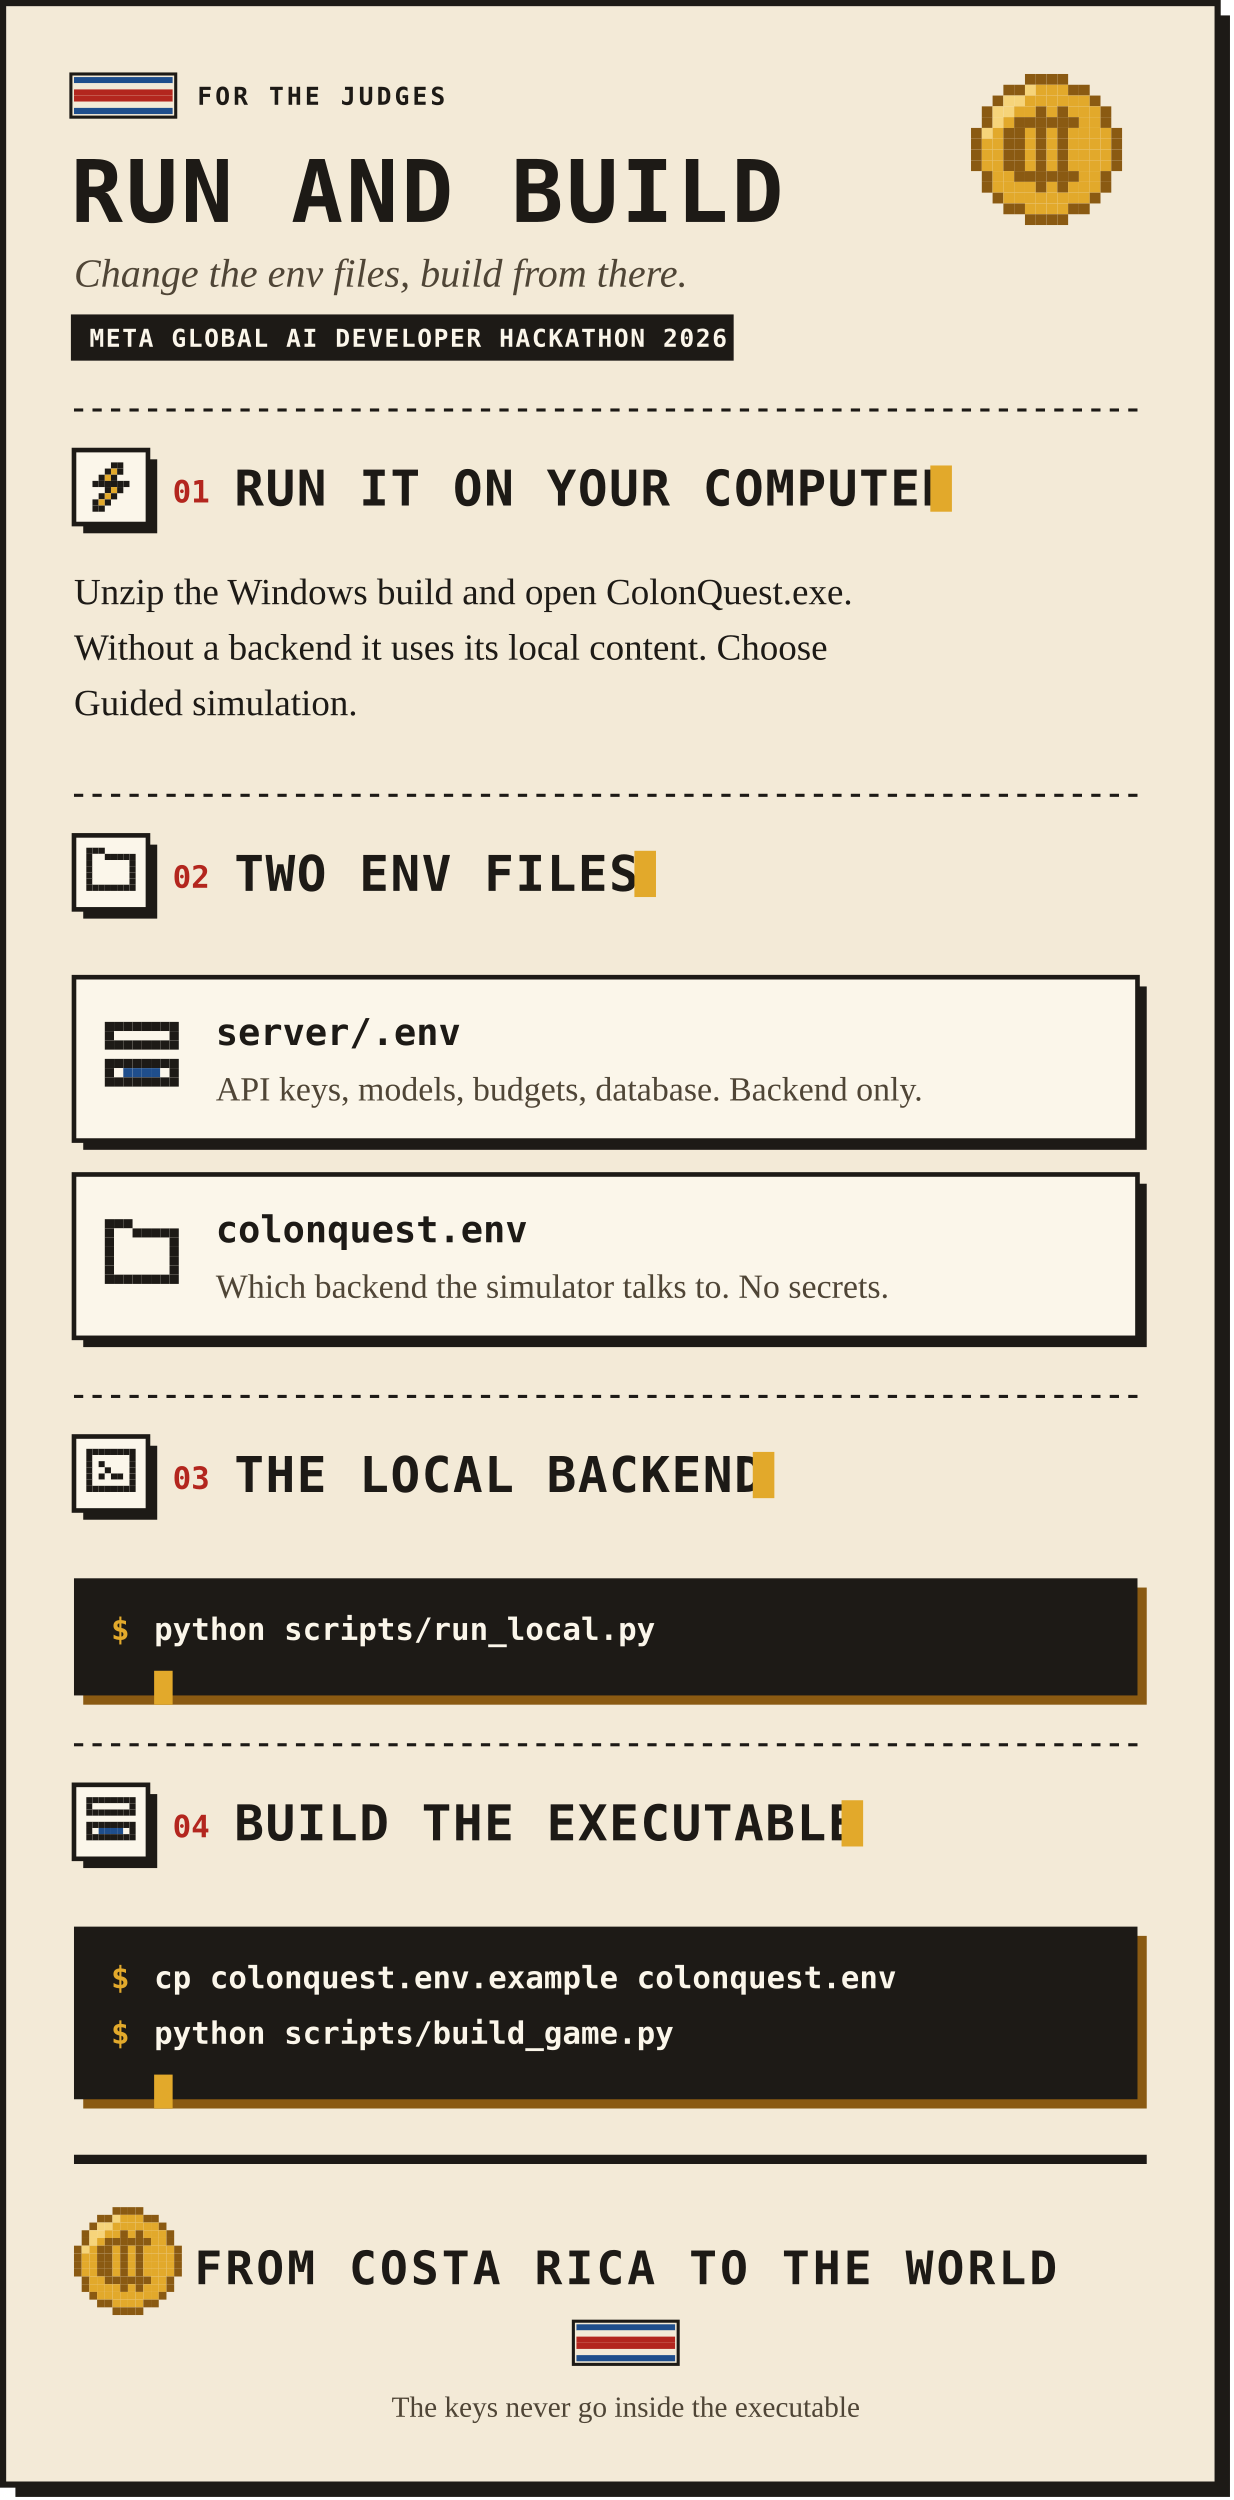
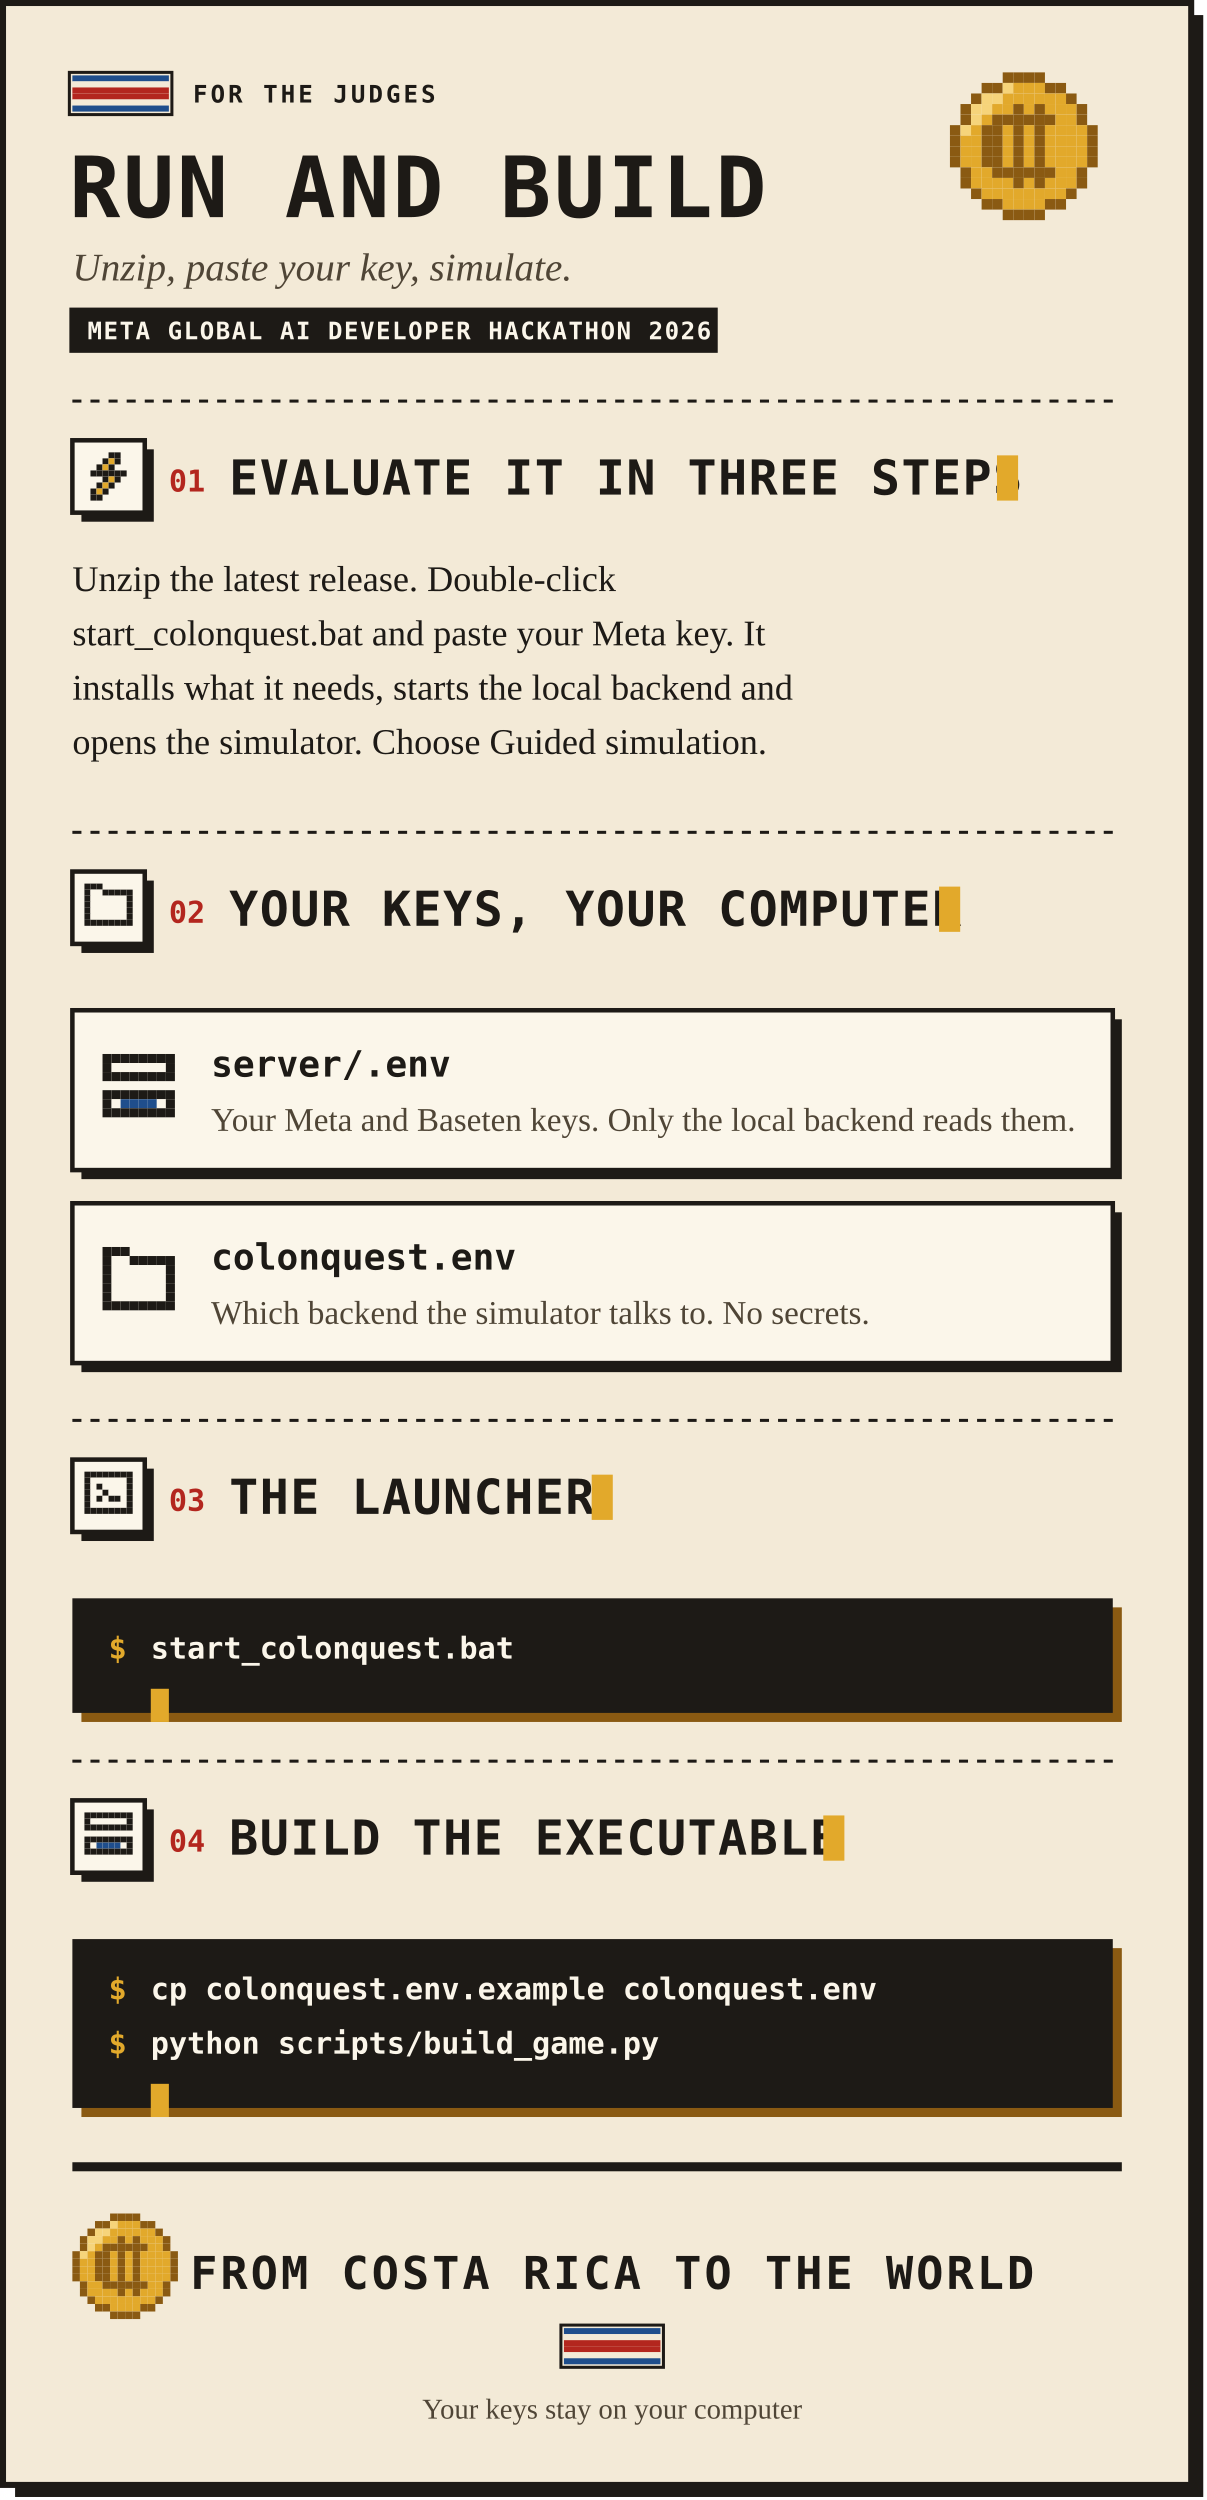
- <svg xmlns="http://www.w3.org/2000/svg" viewBox="0 0 800 1622" width="800" height="1622" role="img" aria-labelledby="t d">
+ <svg xmlns="http://www.w3.org/2000/svg" viewBox="0 0 800 1658" width="800" height="1658" role="img" aria-labelledby="t d">
  <style>
    .title { font: 800 56px ui-monospace, "Cascadia Mono", Consolas, Menlo, "DejaVu Sans Mono", monospace; fill: #1d1a16; letter-spacing: 2px; }
    .tagline { font: italic 500 26px Georgia, "Iowan Old Style", "Times New Roman", serif; fill: #4f4536; }
    .kicker { font: 700 16px ui-monospace, "Cascadia Mono", Consolas, Menlo, "DejaVu Sans Mono", monospace; fill: #1d1a16; letter-spacing: 2px; }
    .event { font: 700 16px ui-monospace, "Cascadia Mono", Consolas, Menlo, "DejaVu Sans Mono", monospace; fill: #fbf6ea; letter-spacing: 1px; }
    .h { font: 800 32px ui-monospace, "Cascadia Mono", Consolas, Menlo, "DejaVu Sans Mono", monospace; fill: #1d1a16; letter-spacing: 1px; }
    .num { font: 700 20px ui-monospace, "Cascadia Mono", Consolas, Menlo, "DejaVu Sans Mono", monospace; fill: #b3261e; }
    .label { font: 800 24px ui-monospace, "Cascadia Mono", Consolas, Menlo, "DejaVu Sans Mono", monospace; fill: #1d1a16; }
    .label-sm { font: 800 22px ui-monospace, "Cascadia Mono", Consolas, Menlo, "DejaVu Sans Mono", monospace; fill: #1d1a16; }
    .body { font: 500 24px Georgia, "Iowan Old Style", "Times New Roman", serif; fill: #1d1a16; }
    .detail { font: 500 22px Georgia, "Iowan Old Style", "Times New Roman", serif; fill: #4f4536; }
    .detail-sm { font: 500 19px Georgia, "Iowan Old Style", "Times New Roman", serif; fill: #4f4536; }
    .step { font: 700 15px ui-monospace, "Cascadia Mono", Consolas, Menlo, "DejaVu Sans Mono", monospace; fill: #b3261e; }
    .pct { font: 800 26px ui-monospace, "Cascadia Mono", Consolas, Menlo, "DejaVu Sans Mono", monospace; fill: #b3261e; }
    .stat { font: 800 38px ui-monospace, "Cascadia Mono", Consolas, Menlo, "DejaVu Sans Mono", monospace; fill: #b3261e; }
    .stamp { font: 800 18px ui-monospace, "Cascadia Mono", Consolas, Menlo, "DejaVu Sans Mono", monospace; fill: #b3261e; letter-spacing: 2px; }
    .chip { font: 800 15px ui-monospace, "Cascadia Mono", Consolas, Menlo, "DejaVu Sans Mono", monospace; letter-spacing: 1px; }
    .code { font: 600 20px ui-monospace, "Cascadia Mono", Consolas, Menlo, "DejaVu Sans Mono", monospace; fill: #fbf6ea; }
    .prompt { font: 800 20px ui-monospace, "Cascadia Mono", Consolas, Menlo, "DejaVu Sans Mono", monospace; fill: #e2a92b; }
    .rule { font: 500 21px Georgia, "Iowan Old Style", "Times New Roman", serif; fill: #1d1a16; }
    .big { font: 800 30px ui-monospace, "Cascadia Mono", Consolas, Menlo, "DejaVu Sans Mono", monospace; fill: #1d1a16; letter-spacing: 2px; }
    .strong { font-weight: 700; }
    .blink { animation: blink 1s steps(1) infinite; }
    .bob { animation: bob 1.2s steps(1) infinite; }
    .node { animation: active 8s steps(1) infinite; }
    .n2 { animation-delay: 2s; }
    .n3 { animation-delay: 4s; }
    .n4 { animation-delay: 6s; }
    .runner { animation: run 8s steps(48) -1s infinite; }
    .seg { animation: flash 0.25s steps(1) 1; }
    .p1 { animation: p1 3s steps(30) infinite; }
    .p2 { animation: p2 4s steps(40) infinite; }
    .p3 { animation: p3 4s steps(40) 1.3s infinite; }
    .p4 { animation: p4 4s steps(40) 2.6s infinite; }
    @keyframes blink { 50% { opacity: 0; } }
    @keyframes bob { 50% { transform: translateY(-6px); } }
    @keyframes active { 0% { fill: #e2a92b; } 25% { fill: #fbf6ea; } }
    @keyframes run { 0% { transform: translateX(0); } 100% { transform: translateX(720px); } }
    @keyframes flash { 0% { fill: #f6d47a; } 100% { fill: #e2a92b; } }
    @keyframes p1 { 0% { transform: translate(0, 0); } 50% { transform: translate(56px, 0); } 100% { transform: translate(0, 0); } }
    @keyframes p2 { 0% { transform: translate(0, 0); } 30% { transform: translate(0, 52px); } 100% { transform: translate(-456px, 52px); } }
    @keyframes p3 { 0% { transform: translate(0, 0); } 60% { transform: translate(0, 52px); } 100% { transform: translate(-200px, 52px); } }
    @keyframes p4 { 0% { transform: translate(0, 0); } 40% { transform: translate(0, 52px); } 100% { transform: translate(56px, 52px); } }
    @media (prefers-reduced-motion: reduce) {
      * { animation: none !important; }
      .hide-still { opacity: 0; }
    }
  </style>
-   <rect x="10" y="10" width="788" height="1610" fill="#1d1a16" />
-   <rect x="2" y="2" width="788" height="1610" fill="#f3ead7" stroke="#1d1a16" stroke-width="4" />
+   <rect x="10" y="10" width="788" height="1646" fill="#1d1a16" />
+   <rect x="2" y="2" width="788" height="1646" fill="#f3ead7" stroke="#1d1a16" stroke-width="4" />
  <g transform="translate(0 8)">
    <rect x="46" y="40" width="68" height="28" fill="none" stroke="#1d1a16" stroke-width="2" />
    <rect x="48" y="42" width="64" height="4" fill="#1f4e8c" />
    <rect x="48" y="46" width="64" height="4" fill="#f3ead7" />
    <rect x="48" y="50" width="64" height="4" fill="#b3261e" />
    <rect x="48" y="54" width="64" height="4" fill="#b3261e" />
    <rect x="48" y="58" width="64" height="4" fill="#f3ead7" />
    <rect x="48" y="62" width="64" height="4" fill="#1f4e8c" />
    <text class="kicker" x="128" y="60">FOR THE JUDGES</text>
    <text class="title" x="46" y="136">RUN AND BUILD</text>
-     <text class="tagline" x="48" y="178">Change the env files, build from there.</text>
+     <text class="tagline" x="48" y="178">Unzip, paste your key, simulate.</text>
    <rect x="46" y="196" width="430" height="30" fill="#1d1a16" />
    <text class="event" x="58" y="217">META GLOBAL AI DEVELOPER HACKATHON 2026</text>
    <g class="bob">
      <rect x="665" y="40" width="7" height="7" fill="#8a5a12" />
      <rect x="672" y="40" width="7" height="7" fill="#8a5a12" />
      <rect x="679" y="40" width="7" height="7" fill="#8a5a12" />
      <rect x="686" y="40" width="7" height="7" fill="#8a5a12" />
      <rect x="651" y="47" width="7" height="7" fill="#8a5a12" />
      <rect x="658" y="47" width="7" height="7" fill="#8a5a12" />
      <rect x="665" y="47" width="7" height="7" fill="#f6d47a" />
      <rect x="672" y="47" width="7" height="7" fill="#e2a92b" />
      <rect x="679" y="47" width="7" height="7" fill="#e2a92b" />
      <rect x="686" y="47" width="7" height="7" fill="#e2a92b" />
      <rect x="693" y="47" width="7" height="7" fill="#8a5a12" />
      <rect x="700" y="47" width="7" height="7" fill="#8a5a12" />
      <rect x="644" y="54" width="7" height="7" fill="#8a5a12" />
      <rect x="651" y="54" width="7" height="7" fill="#f6d47a" />
      <rect x="658" y="54" width="7" height="7" fill="#f6d47a" />
      <rect x="665" y="54" width="7" height="7" fill="#e2a92b" />
      <rect x="672" y="54" width="7" height="7" fill="#e2a92b" />
      <rect x="679" y="54" width="7" height="7" fill="#e2a92b" />
      <rect x="686" y="54" width="7" height="7" fill="#e2a92b" />
      <rect x="693" y="54" width="7" height="7" fill="#e2a92b" />
      <rect x="700" y="54" width="7" height="7" fill="#e2a92b" />
      <rect x="707" y="54" width="7" height="7" fill="#8a5a12" />
      <rect x="637" y="61" width="7" height="7" fill="#8a5a12" />
      <rect x="644" y="61" width="7" height="7" fill="#f6d47a" />
      <rect x="651" y="61" width="7" height="7" fill="#f6d47a" />
      <rect x="658" y="61" width="7" height="7" fill="#e2a92b" />
      <rect x="665" y="61" width="7" height="7" fill="#e2a92b" />
      <rect x="672" y="61" width="7" height="7" fill="#8a5a12" />
      <rect x="679" y="61" width="7" height="7" fill="#e2a92b" />
      <rect x="686" y="61" width="7" height="7" fill="#8a5a12" />
      <rect x="693" y="61" width="7" height="7" fill="#e2a92b" />
      <rect x="700" y="61" width="7" height="7" fill="#e2a92b" />
      <rect x="707" y="61" width="7" height="7" fill="#e2a92b" />
      <rect x="714" y="61" width="7" height="7" fill="#8a5a12" />
      <rect x="637" y="68" width="7" height="7" fill="#8a5a12" />
      <rect x="644" y="68" width="7" height="7" fill="#f6d47a" />
      <rect x="651" y="68" width="7" height="7" fill="#e2a92b" />
      <rect x="658" y="68" width="7" height="7" fill="#8a5a12" />
      <rect x="665" y="68" width="7" height="7" fill="#8a5a12" />
      <rect x="672" y="68" width="7" height="7" fill="#8a5a12" />
      <rect x="679" y="68" width="7" height="7" fill="#8a5a12" />
      <rect x="686" y="68" width="7" height="7" fill="#8a5a12" />
      <rect x="693" y="68" width="7" height="7" fill="#8a5a12" />
      <rect x="700" y="68" width="7" height="7" fill="#e2a92b" />
      <rect x="707" y="68" width="7" height="7" fill="#e2a92b" />
      <rect x="714" y="68" width="7" height="7" fill="#8a5a12" />
      <rect x="630" y="75" width="7" height="7" fill="#8a5a12" />
      <rect x="637" y="75" width="7" height="7" fill="#f6d47a" />
      <rect x="644" y="75" width="7" height="7" fill="#e2a92b" />
      <rect x="651" y="75" width="7" height="7" fill="#8a5a12" />
      <rect x="658" y="75" width="7" height="7" fill="#8a5a12" />
      <rect x="665" y="75" width="7" height="7" fill="#e2a92b" />
      <rect x="672" y="75" width="7" height="7" fill="#8a5a12" />
      <rect x="679" y="75" width="7" height="7" fill="#e2a92b" />
      <rect x="686" y="75" width="7" height="7" fill="#8a5a12" />
      <rect x="693" y="75" width="7" height="7" fill="#e2a92b" />
      <rect x="700" y="75" width="7" height="7" fill="#e2a92b" />
      <rect x="707" y="75" width="7" height="7" fill="#e2a92b" />
      <rect x="714" y="75" width="7" height="7" fill="#e2a92b" />
      <rect x="721" y="75" width="7" height="7" fill="#8a5a12" />
      <rect x="630" y="82" width="7" height="7" fill="#8a5a12" />
      <rect x="637" y="82" width="7" height="7" fill="#e2a92b" />
      <rect x="644" y="82" width="7" height="7" fill="#e2a92b" />
      <rect x="651" y="82" width="7" height="7" fill="#8a5a12" />
      <rect x="658" y="82" width="7" height="7" fill="#8a5a12" />
      <rect x="665" y="82" width="7" height="7" fill="#e2a92b" />
      <rect x="672" y="82" width="7" height="7" fill="#8a5a12" />
      <rect x="679" y="82" width="7" height="7" fill="#e2a92b" />
      <rect x="686" y="82" width="7" height="7" fill="#8a5a12" />
      <rect x="693" y="82" width="7" height="7" fill="#e2a92b" />
      <rect x="700" y="82" width="7" height="7" fill="#e2a92b" />
      <rect x="707" y="82" width="7" height="7" fill="#e2a92b" />
      <rect x="714" y="82" width="7" height="7" fill="#e2a92b" />
      <rect x="721" y="82" width="7" height="7" fill="#8a5a12" />
      <rect x="630" y="89" width="7" height="7" fill="#8a5a12" />
      <rect x="637" y="89" width="7" height="7" fill="#e2a92b" />
      <rect x="644" y="89" width="7" height="7" fill="#e2a92b" />
      <rect x="651" y="89" width="7" height="7" fill="#8a5a12" />
      <rect x="658" y="89" width="7" height="7" fill="#8a5a12" />
      <rect x="665" y="89" width="7" height="7" fill="#e2a92b" />
      <rect x="672" y="89" width="7" height="7" fill="#8a5a12" />
      <rect x="679" y="89" width="7" height="7" fill="#e2a92b" />
      <rect x="686" y="89" width="7" height="7" fill="#8a5a12" />
      <rect x="693" y="89" width="7" height="7" fill="#e2a92b" />
      <rect x="700" y="89" width="7" height="7" fill="#e2a92b" />
      <rect x="707" y="89" width="7" height="7" fill="#e2a92b" />
      <rect x="714" y="89" width="7" height="7" fill="#e2a92b" />
      <rect x="721" y="89" width="7" height="7" fill="#8a5a12" />
      <rect x="630" y="96" width="7" height="7" fill="#8a5a12" />
      <rect x="637" y="96" width="7" height="7" fill="#e2a92b" />
      <rect x="644" y="96" width="7" height="7" fill="#e2a92b" />
      <rect x="651" y="96" width="7" height="7" fill="#8a5a12" />
      <rect x="658" y="96" width="7" height="7" fill="#8a5a12" />
      <rect x="665" y="96" width="7" height="7" fill="#e2a92b" />
      <rect x="672" y="96" width="7" height="7" fill="#8a5a12" />
      <rect x="679" y="96" width="7" height="7" fill="#e2a92b" />
      <rect x="686" y="96" width="7" height="7" fill="#8a5a12" />
      <rect x="693" y="96" width="7" height="7" fill="#e2a92b" />
      <rect x="700" y="96" width="7" height="7" fill="#e2a92b" />
      <rect x="707" y="96" width="7" height="7" fill="#e2a92b" />
      <rect x="714" y="96" width="7" height="7" fill="#e2a92b" />
      <rect x="721" y="96" width="7" height="7" fill="#8a5a12" />
      <rect x="637" y="103" width="7" height="7" fill="#8a5a12" />
      <rect x="644" y="103" width="7" height="7" fill="#e2a92b" />
      <rect x="651" y="103" width="7" height="7" fill="#e2a92b" />
      <rect x="658" y="103" width="7" height="7" fill="#8a5a12" />
      <rect x="665" y="103" width="7" height="7" fill="#8a5a12" />
      <rect x="672" y="103" width="7" height="7" fill="#8a5a12" />
      <rect x="679" y="103" width="7" height="7" fill="#8a5a12" />
      <rect x="686" y="103" width="7" height="7" fill="#8a5a12" />
      <rect x="693" y="103" width="7" height="7" fill="#8a5a12" />
      <rect x="700" y="103" width="7" height="7" fill="#e2a92b" />
      <rect x="707" y="103" width="7" height="7" fill="#e2a92b" />
      <rect x="714" y="103" width="7" height="7" fill="#8a5a12" />
      <rect x="637" y="110" width="7" height="7" fill="#8a5a12" />
      <rect x="644" y="110" width="7" height="7" fill="#e2a92b" />
      <rect x="651" y="110" width="7" height="7" fill="#e2a92b" />
      <rect x="658" y="110" width="7" height="7" fill="#e2a92b" />
      <rect x="665" y="110" width="7" height="7" fill="#e2a92b" />
      <rect x="672" y="110" width="7" height="7" fill="#8a5a12" />
      <rect x="679" y="110" width="7" height="7" fill="#e2a92b" />
      <rect x="686" y="110" width="7" height="7" fill="#8a5a12" />
      <rect x="693" y="110" width="7" height="7" fill="#e2a92b" />
      <rect x="700" y="110" width="7" height="7" fill="#e2a92b" />
      <rect x="707" y="110" width="7" height="7" fill="#e2a92b" />
      <rect x="714" y="110" width="7" height="7" fill="#8a5a12" />
      <rect x="644" y="117" width="7" height="7" fill="#8a5a12" />
      <rect x="651" y="117" width="7" height="7" fill="#e2a92b" />
      <rect x="658" y="117" width="7" height="7" fill="#e2a92b" />
      <rect x="665" y="117" width="7" height="7" fill="#e2a92b" />
      <rect x="672" y="117" width="7" height="7" fill="#e2a92b" />
      <rect x="679" y="117" width="7" height="7" fill="#e2a92b" />
      <rect x="686" y="117" width="7" height="7" fill="#e2a92b" />
      <rect x="693" y="117" width="7" height="7" fill="#e2a92b" />
      <rect x="700" y="117" width="7" height="7" fill="#e2a92b" />
      <rect x="707" y="117" width="7" height="7" fill="#8a5a12" />
      <rect x="651" y="124" width="7" height="7" fill="#8a5a12" />
      <rect x="658" y="124" width="7" height="7" fill="#8a5a12" />
      <rect x="665" y="124" width="7" height="7" fill="#e2a92b" />
      <rect x="672" y="124" width="7" height="7" fill="#e2a92b" />
      <rect x="679" y="124" width="7" height="7" fill="#e2a92b" />
      <rect x="686" y="124" width="7" height="7" fill="#e2a92b" />
      <rect x="693" y="124" width="7" height="7" fill="#8a5a12" />
      <rect x="700" y="124" width="7" height="7" fill="#8a5a12" />
      <rect x="665" y="131" width="7" height="7" fill="#8a5a12" />
      <rect x="672" y="131" width="7" height="7" fill="#8a5a12" />
      <rect x="679" y="131" width="7" height="7" fill="#8a5a12" />
      <rect x="686" y="131" width="7" height="7" fill="#8a5a12" />
    </g>
  </g>
  <g transform="translate(0 258)">
    <line x1="48" y1="8" x2="744" y2="8" stroke="#1d1a16" stroke-width="2" stroke-dasharray="6 6" />
    <rect x="54" y="40" width="48" height="48" fill="#1d1a16" />
    <rect x="48" y="34" width="48" height="48" fill="#fbf6ea" stroke="#1d1a16" stroke-width="3" />
    <rect x="72" y="42" width="4" height="4" fill="#1d1a16" />
    <rect x="76" y="42" width="4" height="4" fill="#1d1a16" />
    <rect x="68" y="46" width="4" height="4" fill="#1d1a16" />
    <rect x="72" y="46" width="4" height="4" fill="#e2a92b" />
    <rect x="76" y="46" width="4" height="4" fill="#1d1a16" />
    <rect x="64" y="50" width="4" height="4" fill="#1d1a16" />
    <rect x="68" y="50" width="4" height="4" fill="#e2a92b" />
    <rect x="72" y="50" width="4" height="4" fill="#1d1a16" />
    <rect x="60" y="54" width="4" height="4" fill="#1d1a16" />
    <rect x="64" y="54" width="4" height="4" fill="#1d1a16" />
    <rect x="68" y="54" width="4" height="4" fill="#1d1a16" />
    <rect x="72" y="54" width="4" height="4" fill="#1d1a16" />
    <rect x="76" y="54" width="4" height="4" fill="#1d1a16" />
    <rect x="80" y="54" width="4" height="4" fill="#1d1a16" />
    <rect x="68" y="58" width="4" height="4" fill="#1d1a16" />
    <rect x="72" y="58" width="4" height="4" fill="#e2a92b" />
    <rect x="76" y="58" width="4" height="4" fill="#1d1a16" />
    <rect x="64" y="62" width="4" height="4" fill="#1d1a16" />
    <rect x="68" y="62" width="4" height="4" fill="#e2a92b" />
    <rect x="72" y="62" width="4" height="4" fill="#1d1a16" />
    <rect x="60" y="66" width="4" height="4" fill="#1d1a16" />
    <rect x="64" y="66" width="4" height="4" fill="#e2a92b" />
    <rect x="68" y="66" width="4" height="4" fill="#1d1a16" />
    <rect x="60" y="70" width="4" height="4" fill="#1d1a16" />
    <rect x="64" y="70" width="4" height="4" fill="#1d1a16" />
    <text class="num" x="112" y="68">01</text>
-     <text class="h" x="152" y="70">RUN IT ON YOUR COMPUTER</text>
-     <rect class="blink" x="603.6" y="44" width="14" height="30" fill="#e2a92b" />
+     <text class="h" x="152" y="70">EVALUATE IT IN THREE STEPS</text>
+     <rect class="blink" x="661.2" y="44" width="14" height="30" fill="#e2a92b" />
  </g>
  <g transform="translate(0 368)">
-     <text class="body" x="48" y="24">Unzip the Windows build and open ColonQuest.exe.</text>
-     <text class="body" x="48" y="60">Without a backend it uses its local content. Choose</text>
-     <text class="body" x="48" y="96">Guided simulation.</text>
-   </g>
-   <g transform="translate(0 508)">
+     <text class="body" x="48" y="24">Unzip the latest release. Double-click</text>
+     <text class="body" x="48" y="60">start_colonquest.bat and paste your Meta key. It</text>
+     <text class="body" x="48" y="96">installs what it needs, starts the local backend and</text>
+     <text class="body" x="48" y="132">opens the simulator. Choose Guided simulation.</text>
+   </g>
+   <g transform="translate(0 544)">
    <line x1="48" y1="8" x2="744" y2="8" stroke="#1d1a16" stroke-width="2" stroke-dasharray="6 6" />
    <rect x="54" y="40" width="48" height="48" fill="#1d1a16" />
    <rect x="48" y="34" width="48" height="48" fill="#fbf6ea" stroke="#1d1a16" stroke-width="3" />
    <rect x="56" y="42" width="4" height="4" fill="#1d1a16" />
    <rect x="60" y="42" width="4" height="4" fill="#1d1a16" />
    <rect x="64" y="42" width="4" height="4" fill="#1d1a16" />
    <rect x="56" y="46" width="4" height="4" fill="#1d1a16" />
    <rect x="60" y="46" width="4" height="4" fill="#fbf6ea" />
    <rect x="64" y="46" width="4" height="4" fill="#fbf6ea" />
    <rect x="68" y="46" width="4" height="4" fill="#1d1a16" />
    <rect x="72" y="46" width="4" height="4" fill="#1d1a16" />
    <rect x="76" y="46" width="4" height="4" fill="#1d1a16" />
    <rect x="80" y="46" width="4" height="4" fill="#1d1a16" />
    <rect x="84" y="46" width="4" height="4" fill="#1d1a16" />
    <rect x="56" y="50" width="4" height="4" fill="#1d1a16" />
    <rect x="60" y="50" width="4" height="4" fill="#fbf6ea" />
    <rect x="64" y="50" width="4" height="4" fill="#fbf6ea" />
    <rect x="68" y="50" width="4" height="4" fill="#fbf6ea" />
    <rect x="72" y="50" width="4" height="4" fill="#fbf6ea" />
    <rect x="76" y="50" width="4" height="4" fill="#fbf6ea" />
    <rect x="80" y="50" width="4" height="4" fill="#fbf6ea" />
    <rect x="84" y="50" width="4" height="4" fill="#1d1a16" />
    <rect x="56" y="54" width="4" height="4" fill="#1d1a16" />
    <rect x="60" y="54" width="4" height="4" fill="#fbf6ea" />
    <rect x="64" y="54" width="4" height="4" fill="#fbf6ea" />
    <rect x="68" y="54" width="4" height="4" fill="#fbf6ea" />
    <rect x="72" y="54" width="4" height="4" fill="#fbf6ea" />
    <rect x="76" y="54" width="4" height="4" fill="#fbf6ea" />
    <rect x="80" y="54" width="4" height="4" fill="#fbf6ea" />
    <rect x="84" y="54" width="4" height="4" fill="#1d1a16" />
    <rect x="56" y="58" width="4" height="4" fill="#1d1a16" />
    <rect x="60" y="58" width="4" height="4" fill="#fbf6ea" />
    <rect x="64" y="58" width="4" height="4" fill="#fbf6ea" />
    <rect x="68" y="58" width="4" height="4" fill="#fbf6ea" />
    <rect x="72" y="58" width="4" height="4" fill="#fbf6ea" />
    <rect x="76" y="58" width="4" height="4" fill="#fbf6ea" />
    <rect x="80" y="58" width="4" height="4" fill="#fbf6ea" />
    <rect x="84" y="58" width="4" height="4" fill="#1d1a16" />
    <rect x="56" y="62" width="4" height="4" fill="#1d1a16" />
    <rect x="60" y="62" width="4" height="4" fill="#fbf6ea" />
    <rect x="64" y="62" width="4" height="4" fill="#fbf6ea" />
    <rect x="68" y="62" width="4" height="4" fill="#fbf6ea" />
    <rect x="72" y="62" width="4" height="4" fill="#fbf6ea" />
    <rect x="76" y="62" width="4" height="4" fill="#fbf6ea" />
    <rect x="80" y="62" width="4" height="4" fill="#fbf6ea" />
    <rect x="84" y="62" width="4" height="4" fill="#1d1a16" />
    <rect x="56" y="66" width="4" height="4" fill="#1d1a16" />
    <rect x="60" y="66" width="4" height="4" fill="#1d1a16" />
    <rect x="64" y="66" width="4" height="4" fill="#1d1a16" />
    <rect x="68" y="66" width="4" height="4" fill="#1d1a16" />
    <rect x="72" y="66" width="4" height="4" fill="#1d1a16" />
    <rect x="76" y="66" width="4" height="4" fill="#1d1a16" />
    <rect x="80" y="66" width="4" height="4" fill="#1d1a16" />
    <rect x="84" y="66" width="4" height="4" fill="#1d1a16" />
    <text class="num" x="112" y="68">02</text>
-     <text class="h" x="152" y="70">TWO ENV FILES</text>
-     <rect class="blink" x="411.6" y="44" width="14" height="30" fill="#e2a92b" />
-   </g>
-   <g transform="translate(0 618)">
+     <text class="h" x="152" y="70">YOUR KEYS, YOUR COMPUTER</text>
+     <rect class="blink" x="622.8" y="44" width="14" height="30" fill="#e2a92b" />
+   </g>
+   <g transform="translate(0 654)">
    <rect x="54" y="22" width="690" height="106" fill="#1d1a16" />
    <rect x="48" y="16" width="690" height="106" fill="#fbf6ea" stroke="#1d1a16" stroke-width="3" />
    <g class="bob" style="animation-delay: 0s">
      <rect x="68" y="45" width="6" height="6" fill="#1d1a16" />
      <rect x="74" y="45" width="6" height="6" fill="#1d1a16" />
      <rect x="80" y="45" width="6" height="6" fill="#1d1a16" />
      <rect x="86" y="45" width="6" height="6" fill="#1d1a16" />
      <rect x="92" y="45" width="6" height="6" fill="#1d1a16" />
      <rect x="98" y="45" width="6" height="6" fill="#1d1a16" />
      <rect x="104" y="45" width="6" height="6" fill="#1d1a16" />
      <rect x="110" y="45" width="6" height="6" fill="#1d1a16" />
      <rect x="68" y="51" width="6" height="6" fill="#1d1a16" />
      <rect x="74" y="51" width="6" height="6" fill="#fbf6ea" />
      <rect x="80" y="51" width="6" height="6" fill="#fbf6ea" />
      <rect x="86" y="51" width="6" height="6" fill="#fbf6ea" />
      <rect x="92" y="51" width="6" height="6" fill="#fbf6ea" />
      <rect x="98" y="51" width="6" height="6" fill="#fbf6ea" />
      <rect x="104" y="51" width="6" height="6" fill="#fbf6ea" />
      <rect x="110" y="51" width="6" height="6" fill="#1d1a16" />
      <rect x="68" y="57" width="6" height="6" fill="#1d1a16" />
      <rect x="74" y="57" width="6" height="6" fill="#1d1a16" />
      <rect x="80" y="57" width="6" height="6" fill="#1d1a16" />
      <rect x="86" y="57" width="6" height="6" fill="#1d1a16" />
      <rect x="92" y="57" width="6" height="6" fill="#1d1a16" />
      <rect x="98" y="57" width="6" height="6" fill="#1d1a16" />
      <rect x="104" y="57" width="6" height="6" fill="#1d1a16" />
      <rect x="110" y="57" width="6" height="6" fill="#1d1a16" />
      <rect x="68" y="69" width="6" height="6" fill="#1d1a16" />
      <rect x="74" y="69" width="6" height="6" fill="#1d1a16" />
      <rect x="80" y="69" width="6" height="6" fill="#1d1a16" />
      <rect x="86" y="69" width="6" height="6" fill="#1d1a16" />
      <rect x="92" y="69" width="6" height="6" fill="#1d1a16" />
      <rect x="98" y="69" width="6" height="6" fill="#1d1a16" />
      <rect x="104" y="69" width="6" height="6" fill="#1d1a16" />
      <rect x="110" y="69" width="6" height="6" fill="#1d1a16" />
      <rect x="68" y="75" width="6" height="6" fill="#1d1a16" />
      <rect x="74" y="75" width="6" height="6" fill="#fbf6ea" />
      <rect x="80" y="75" width="6" height="6" fill="#1f4e8c" />
      <rect x="86" y="75" width="6" height="6" fill="#1f4e8c" />
      <rect x="92" y="75" width="6" height="6" fill="#1f4e8c" />
      <rect x="98" y="75" width="6" height="6" fill="#1f4e8c" />
      <rect x="104" y="75" width="6" height="6" fill="#fbf6ea" />
      <rect x="110" y="75" width="6" height="6" fill="#1d1a16" />
      <rect x="68" y="81" width="6" height="6" fill="#1d1a16" />
      <rect x="74" y="81" width="6" height="6" fill="#1d1a16" />
      <rect x="80" y="81" width="6" height="6" fill="#1d1a16" />
      <rect x="86" y="81" width="6" height="6" fill="#1d1a16" />
      <rect x="92" y="81" width="6" height="6" fill="#1d1a16" />
      <rect x="98" y="81" width="6" height="6" fill="#1d1a16" />
      <rect x="104" y="81" width="6" height="6" fill="#1d1a16" />
      <rect x="110" y="81" width="6" height="6" fill="#1d1a16" />
    </g>
    <text class="label" x="140" y="60">server/.env</text>
-     <text class="detail" x="140" y="96">API keys, models, budgets, database. Backend only.</text>
+     <text class="detail" x="140" y="96">Your Meta and Baseten keys. Only the local backend reads them.</text>
    <rect x="54" y="150" width="690" height="106" fill="#1d1a16" />
    <rect x="48" y="144" width="690" height="106" fill="#fbf6ea" stroke="#1d1a16" stroke-width="3" />
    <g class="bob" style="animation-delay: 0.3s">
      <rect x="68" y="173" width="6" height="6" fill="#1d1a16" />
      <rect x="74" y="173" width="6" height="6" fill="#1d1a16" />
      <rect x="80" y="173" width="6" height="6" fill="#1d1a16" />
      <rect x="68" y="179" width="6" height="6" fill="#1d1a16" />
      <rect x="74" y="179" width="6" height="6" fill="#fbf6ea" />
      <rect x="80" y="179" width="6" height="6" fill="#fbf6ea" />
      <rect x="86" y="179" width="6" height="6" fill="#1d1a16" />
      <rect x="92" y="179" width="6" height="6" fill="#1d1a16" />
      <rect x="98" y="179" width="6" height="6" fill="#1d1a16" />
      <rect x="104" y="179" width="6" height="6" fill="#1d1a16" />
      <rect x="110" y="179" width="6" height="6" fill="#1d1a16" />
      <rect x="68" y="185" width="6" height="6" fill="#1d1a16" />
      <rect x="74" y="185" width="6" height="6" fill="#fbf6ea" />
      <rect x="80" y="185" width="6" height="6" fill="#fbf6ea" />
      <rect x="86" y="185" width="6" height="6" fill="#fbf6ea" />
      <rect x="92" y="185" width="6" height="6" fill="#fbf6ea" />
      <rect x="98" y="185" width="6" height="6" fill="#fbf6ea" />
      <rect x="104" y="185" width="6" height="6" fill="#fbf6ea" />
      <rect x="110" y="185" width="6" height="6" fill="#1d1a16" />
      <rect x="68" y="191" width="6" height="6" fill="#1d1a16" />
      <rect x="74" y="191" width="6" height="6" fill="#fbf6ea" />
      <rect x="80" y="191" width="6" height="6" fill="#fbf6ea" />
      <rect x="86" y="191" width="6" height="6" fill="#fbf6ea" />
      <rect x="92" y="191" width="6" height="6" fill="#fbf6ea" />
      <rect x="98" y="191" width="6" height="6" fill="#fbf6ea" />
      <rect x="104" y="191" width="6" height="6" fill="#fbf6ea" />
      <rect x="110" y="191" width="6" height="6" fill="#1d1a16" />
      <rect x="68" y="197" width="6" height="6" fill="#1d1a16" />
      <rect x="74" y="197" width="6" height="6" fill="#fbf6ea" />
      <rect x="80" y="197" width="6" height="6" fill="#fbf6ea" />
      <rect x="86" y="197" width="6" height="6" fill="#fbf6ea" />
      <rect x="92" y="197" width="6" height="6" fill="#fbf6ea" />
      <rect x="98" y="197" width="6" height="6" fill="#fbf6ea" />
      <rect x="104" y="197" width="6" height="6" fill="#fbf6ea" />
      <rect x="110" y="197" width="6" height="6" fill="#1d1a16" />
      <rect x="68" y="203" width="6" height="6" fill="#1d1a16" />
      <rect x="74" y="203" width="6" height="6" fill="#fbf6ea" />
      <rect x="80" y="203" width="6" height="6" fill="#fbf6ea" />
      <rect x="86" y="203" width="6" height="6" fill="#fbf6ea" />
      <rect x="92" y="203" width="6" height="6" fill="#fbf6ea" />
      <rect x="98" y="203" width="6" height="6" fill="#fbf6ea" />
      <rect x="104" y="203" width="6" height="6" fill="#fbf6ea" />
      <rect x="110" y="203" width="6" height="6" fill="#1d1a16" />
      <rect x="68" y="209" width="6" height="6" fill="#1d1a16" />
      <rect x="74" y="209" width="6" height="6" fill="#1d1a16" />
      <rect x="80" y="209" width="6" height="6" fill="#1d1a16" />
      <rect x="86" y="209" width="6" height="6" fill="#1d1a16" />
      <rect x="92" y="209" width="6" height="6" fill="#1d1a16" />
      <rect x="98" y="209" width="6" height="6" fill="#1d1a16" />
      <rect x="104" y="209" width="6" height="6" fill="#1d1a16" />
      <rect x="110" y="209" width="6" height="6" fill="#1d1a16" />
    </g>
    <text class="label" x="140" y="188">colonquest.env</text>
    <text class="detail" x="140" y="224">Which backend the simulator talks to. No secrets.</text>
  </g>
-   <g transform="translate(0 898)">
+   <g transform="translate(0 934)">
    <line x1="48" y1="8" x2="744" y2="8" stroke="#1d1a16" stroke-width="2" stroke-dasharray="6 6" />
    <rect x="54" y="40" width="48" height="48" fill="#1d1a16" />
    <rect x="48" y="34" width="48" height="48" fill="#fbf6ea" stroke="#1d1a16" stroke-width="3" />
    <rect x="56" y="42" width="4" height="4" fill="#1d1a16" />
    <rect x="60" y="42" width="4" height="4" fill="#1d1a16" />
    <rect x="64" y="42" width="4" height="4" fill="#1d1a16" />
    <rect x="68" y="42" width="4" height="4" fill="#1d1a16" />
    <rect x="72" y="42" width="4" height="4" fill="#1d1a16" />
    <rect x="76" y="42" width="4" height="4" fill="#1d1a16" />
    <rect x="80" y="42" width="4" height="4" fill="#1d1a16" />
    <rect x="84" y="42" width="4" height="4" fill="#1d1a16" />
    <rect x="56" y="46" width="4" height="4" fill="#1d1a16" />
    <rect x="60" y="46" width="4" height="4" fill="#fbf6ea" />
    <rect x="64" y="46" width="4" height="4" fill="#fbf6ea" />
    <rect x="68" y="46" width="4" height="4" fill="#fbf6ea" />
    <rect x="72" y="46" width="4" height="4" fill="#fbf6ea" />
    <rect x="76" y="46" width="4" height="4" fill="#fbf6ea" />
    <rect x="80" y="46" width="4" height="4" fill="#fbf6ea" />
    <rect x="84" y="46" width="4" height="4" fill="#1d1a16" />
    <rect x="56" y="50" width="4" height="4" fill="#1d1a16" />
    <rect x="60" y="50" width="4" height="4" fill="#fbf6ea" />
    <rect x="64" y="50" width="4" height="4" fill="#1d1a16" />
    <rect x="68" y="50" width="4" height="4" fill="#fbf6ea" />
    <rect x="72" y="50" width="4" height="4" fill="#fbf6ea" />
    <rect x="76" y="50" width="4" height="4" fill="#fbf6ea" />
    <rect x="80" y="50" width="4" height="4" fill="#fbf6ea" />
    <rect x="84" y="50" width="4" height="4" fill="#1d1a16" />
    <rect x="56" y="54" width="4" height="4" fill="#1d1a16" />
    <rect x="60" y="54" width="4" height="4" fill="#fbf6ea" />
    <rect x="64" y="54" width="4" height="4" fill="#fbf6ea" />
    <rect x="68" y="54" width="4" height="4" fill="#1d1a16" />
    <rect x="72" y="54" width="4" height="4" fill="#fbf6ea" />
    <rect x="76" y="54" width="4" height="4" fill="#fbf6ea" />
    <rect x="80" y="54" width="4" height="4" fill="#fbf6ea" />
    <rect x="84" y="54" width="4" height="4" fill="#1d1a16" />
    <rect x="56" y="58" width="4" height="4" fill="#1d1a16" />
    <rect x="60" y="58" width="4" height="4" fill="#fbf6ea" />
    <rect x="64" y="58" width="4" height="4" fill="#1d1a16" />
    <rect x="68" y="58" width="4" height="4" fill="#fbf6ea" />
    <rect x="72" y="58" width="4" height="4" fill="#1d1a16" />
    <rect x="76" y="58" width="4" height="4" fill="#1d1a16" />
    <rect x="80" y="58" width="4" height="4" fill="#fbf6ea" />
    <rect x="84" y="58" width="4" height="4" fill="#1d1a16" />
    <rect x="56" y="62" width="4" height="4" fill="#1d1a16" />
    <rect x="60" y="62" width="4" height="4" fill="#fbf6ea" />
    <rect x="64" y="62" width="4" height="4" fill="#fbf6ea" />
    <rect x="68" y="62" width="4" height="4" fill="#fbf6ea" />
    <rect x="72" y="62" width="4" height="4" fill="#fbf6ea" />
    <rect x="76" y="62" width="4" height="4" fill="#fbf6ea" />
    <rect x="80" y="62" width="4" height="4" fill="#fbf6ea" />
    <rect x="84" y="62" width="4" height="4" fill="#1d1a16" />
    <rect x="56" y="66" width="4" height="4" fill="#1d1a16" />
    <rect x="60" y="66" width="4" height="4" fill="#1d1a16" />
    <rect x="64" y="66" width="4" height="4" fill="#1d1a16" />
    <rect x="68" y="66" width="4" height="4" fill="#1d1a16" />
    <rect x="72" y="66" width="4" height="4" fill="#1d1a16" />
    <rect x="76" y="66" width="4" height="4" fill="#1d1a16" />
    <rect x="80" y="66" width="4" height="4" fill="#1d1a16" />
    <rect x="84" y="66" width="4" height="4" fill="#1d1a16" />
    <text class="num" x="112" y="68">03</text>
-     <text class="h" x="152" y="70">THE LOCAL BACKEND</text>
-     <rect class="blink" x="488.4" y="44" width="14" height="30" fill="#e2a92b" />
-   </g>
-   <g transform="translate(0 1008)">
+     <text class="h" x="152" y="70">THE LAUNCHER</text>
+     <rect class="blink" x="392.4" y="44" width="14" height="30" fill="#e2a92b" />
+   </g>
+   <g transform="translate(0 1044)">
    <rect x="54" y="22" width="690" height="76" fill="#8a5a12" />
    <rect x="48" y="16" width="690" height="76" fill="#1d1a16" />
    <text class="prompt" x="72" y="56">$</text>
-     <text class="code" x="100" y="56">python scripts/run_local.py</text>
+     <text class="code" x="100" y="56">start_colonquest.bat</text>
    <rect class="blink" x="100" y="76" width="12" height="22" fill="#e2a92b" />
  </g>
-   <g transform="translate(0 1124)">
+   <g transform="translate(0 1160)">
    <line x1="48" y1="8" x2="744" y2="8" stroke="#1d1a16" stroke-width="2" stroke-dasharray="6 6" />
    <rect x="54" y="40" width="48" height="48" fill="#1d1a16" />
    <rect x="48" y="34" width="48" height="48" fill="#fbf6ea" stroke="#1d1a16" stroke-width="3" />
    <rect x="56" y="42" width="4" height="4" fill="#1d1a16" />
    <rect x="60" y="42" width="4" height="4" fill="#1d1a16" />
    <rect x="64" y="42" width="4" height="4" fill="#1d1a16" />
    <rect x="68" y="42" width="4" height="4" fill="#1d1a16" />
    <rect x="72" y="42" width="4" height="4" fill="#1d1a16" />
    <rect x="76" y="42" width="4" height="4" fill="#1d1a16" />
    <rect x="80" y="42" width="4" height="4" fill="#1d1a16" />
    <rect x="84" y="42" width="4" height="4" fill="#1d1a16" />
    <rect x="56" y="46" width="4" height="4" fill="#1d1a16" />
    <rect x="60" y="46" width="4" height="4" fill="#fbf6ea" />
    <rect x="64" y="46" width="4" height="4" fill="#fbf6ea" />
    <rect x="68" y="46" width="4" height="4" fill="#fbf6ea" />
    <rect x="72" y="46" width="4" height="4" fill="#fbf6ea" />
    <rect x="76" y="46" width="4" height="4" fill="#fbf6ea" />
    <rect x="80" y="46" width="4" height="4" fill="#fbf6ea" />
    <rect x="84" y="46" width="4" height="4" fill="#1d1a16" />
    <rect x="56" y="50" width="4" height="4" fill="#1d1a16" />
    <rect x="60" y="50" width="4" height="4" fill="#1d1a16" />
    <rect x="64" y="50" width="4" height="4" fill="#1d1a16" />
    <rect x="68" y="50" width="4" height="4" fill="#1d1a16" />
    <rect x="72" y="50" width="4" height="4" fill="#1d1a16" />
    <rect x="76" y="50" width="4" height="4" fill="#1d1a16" />
    <rect x="80" y="50" width="4" height="4" fill="#1d1a16" />
    <rect x="84" y="50" width="4" height="4" fill="#1d1a16" />
    <rect x="56" y="58" width="4" height="4" fill="#1d1a16" />
    <rect x="60" y="58" width="4" height="4" fill="#1d1a16" />
    <rect x="64" y="58" width="4" height="4" fill="#1d1a16" />
    <rect x="68" y="58" width="4" height="4" fill="#1d1a16" />
    <rect x="72" y="58" width="4" height="4" fill="#1d1a16" />
    <rect x="76" y="58" width="4" height="4" fill="#1d1a16" />
    <rect x="80" y="58" width="4" height="4" fill="#1d1a16" />
    <rect x="84" y="58" width="4" height="4" fill="#1d1a16" />
    <rect x="56" y="62" width="4" height="4" fill="#1d1a16" />
    <rect x="60" y="62" width="4" height="4" fill="#fbf6ea" />
    <rect x="64" y="62" width="4" height="4" fill="#1f4e8c" />
    <rect x="68" y="62" width="4" height="4" fill="#1f4e8c" />
    <rect x="72" y="62" width="4" height="4" fill="#1f4e8c" />
    <rect x="76" y="62" width="4" height="4" fill="#1f4e8c" />
    <rect x="80" y="62" width="4" height="4" fill="#fbf6ea" />
    <rect x="84" y="62" width="4" height="4" fill="#1d1a16" />
    <rect x="56" y="66" width="4" height="4" fill="#1d1a16" />
    <rect x="60" y="66" width="4" height="4" fill="#1d1a16" />
    <rect x="64" y="66" width="4" height="4" fill="#1d1a16" />
    <rect x="68" y="66" width="4" height="4" fill="#1d1a16" />
    <rect x="72" y="66" width="4" height="4" fill="#1d1a16" />
    <rect x="76" y="66" width="4" height="4" fill="#1d1a16" />
    <rect x="80" y="66" width="4" height="4" fill="#1d1a16" />
    <rect x="84" y="66" width="4" height="4" fill="#1d1a16" />
    <text class="num" x="112" y="68">04</text>
    <text class="h" x="152" y="70">BUILD THE EXECUTABLE</text>
    <rect class="blink" x="546" y="44" width="14" height="30" fill="#e2a92b" />
  </g>
-   <g transform="translate(0 1234)">
+   <g transform="translate(0 1270)">
    <rect x="54" y="22" width="690" height="112" fill="#8a5a12" />
    <rect x="48" y="16" width="690" height="112" fill="#1d1a16" />
    <text class="prompt" x="72" y="56">$</text>
    <text class="code" x="100" y="56">cp colonquest.env.example colonquest.env</text>
    <text class="prompt" x="72" y="92">$</text>
    <text class="code" x="100" y="92">python scripts/build_game.py</text>
    <rect class="blink" x="100" y="112" width="12" height="22" fill="#e2a92b" />
  </g>
-   <g transform="translate(0 1386)">
+   <g transform="translate(0 1422)">
    <rect x="48" y="12" width="696" height="6" fill="#1d1a16" />
    <g class="bob">
      <rect x="73" y="46" width="5" height="5" fill="#8a5a12" />
      <rect x="78" y="46" width="5" height="5" fill="#8a5a12" />
      <rect x="83" y="46" width="5" height="5" fill="#8a5a12" />
      <rect x="88" y="46" width="5" height="5" fill="#8a5a12" />
      <rect x="63" y="51" width="5" height="5" fill="#8a5a12" />
      <rect x="68" y="51" width="5" height="5" fill="#8a5a12" />
      <rect x="73" y="51" width="5" height="5" fill="#f6d47a" />
      <rect x="78" y="51" width="5" height="5" fill="#e2a92b" />
      <rect x="83" y="51" width="5" height="5" fill="#e2a92b" />
      <rect x="88" y="51" width="5" height="5" fill="#e2a92b" />
      <rect x="93" y="51" width="5" height="5" fill="#8a5a12" />
      <rect x="98" y="51" width="5" height="5" fill="#8a5a12" />
      <rect x="58" y="56" width="5" height="5" fill="#8a5a12" />
      <rect x="63" y="56" width="5" height="5" fill="#f6d47a" />
      <rect x="68" y="56" width="5" height="5" fill="#f6d47a" />
      <rect x="73" y="56" width="5" height="5" fill="#e2a92b" />
      <rect x="78" y="56" width="5" height="5" fill="#e2a92b" />
      <rect x="83" y="56" width="5" height="5" fill="#e2a92b" />
      <rect x="88" y="56" width="5" height="5" fill="#e2a92b" />
      <rect x="93" y="56" width="5" height="5" fill="#e2a92b" />
      <rect x="98" y="56" width="5" height="5" fill="#e2a92b" />
      <rect x="103" y="56" width="5" height="5" fill="#8a5a12" />
      <rect x="53" y="61" width="5" height="5" fill="#8a5a12" />
      <rect x="58" y="61" width="5" height="5" fill="#f6d47a" />
      <rect x="63" y="61" width="5" height="5" fill="#f6d47a" />
      <rect x="68" y="61" width="5" height="5" fill="#e2a92b" />
      <rect x="73" y="61" width="5" height="5" fill="#e2a92b" />
      <rect x="78" y="61" width="5" height="5" fill="#8a5a12" />
      <rect x="83" y="61" width="5" height="5" fill="#e2a92b" />
      <rect x="88" y="61" width="5" height="5" fill="#8a5a12" />
      <rect x="93" y="61" width="5" height="5" fill="#e2a92b" />
      <rect x="98" y="61" width="5" height="5" fill="#e2a92b" />
      <rect x="103" y="61" width="5" height="5" fill="#e2a92b" />
      <rect x="108" y="61" width="5" height="5" fill="#8a5a12" />
      <rect x="53" y="66" width="5" height="5" fill="#8a5a12" />
      <rect x="58" y="66" width="5" height="5" fill="#f6d47a" />
      <rect x="63" y="66" width="5" height="5" fill="#e2a92b" />
      <rect x="68" y="66" width="5" height="5" fill="#8a5a12" />
      <rect x="73" y="66" width="5" height="5" fill="#8a5a12" />
      <rect x="78" y="66" width="5" height="5" fill="#8a5a12" />
      <rect x="83" y="66" width="5" height="5" fill="#8a5a12" />
      <rect x="88" y="66" width="5" height="5" fill="#8a5a12" />
      <rect x="93" y="66" width="5" height="5" fill="#8a5a12" />
      <rect x="98" y="66" width="5" height="5" fill="#e2a92b" />
      <rect x="103" y="66" width="5" height="5" fill="#e2a92b" />
      <rect x="108" y="66" width="5" height="5" fill="#8a5a12" />
      <rect x="48" y="71" width="5" height="5" fill="#8a5a12" />
      <rect x="53" y="71" width="5" height="5" fill="#f6d47a" />
      <rect x="58" y="71" width="5" height="5" fill="#e2a92b" />
      <rect x="63" y="71" width="5" height="5" fill="#8a5a12" />
      <rect x="68" y="71" width="5" height="5" fill="#8a5a12" />
      <rect x="73" y="71" width="5" height="5" fill="#e2a92b" />
      <rect x="78" y="71" width="5" height="5" fill="#8a5a12" />
      <rect x="83" y="71" width="5" height="5" fill="#e2a92b" />
      <rect x="88" y="71" width="5" height="5" fill="#8a5a12" />
      <rect x="93" y="71" width="5" height="5" fill="#e2a92b" />
      <rect x="98" y="71" width="5" height="5" fill="#e2a92b" />
      <rect x="103" y="71" width="5" height="5" fill="#e2a92b" />
      <rect x="108" y="71" width="5" height="5" fill="#e2a92b" />
      <rect x="113" y="71" width="5" height="5" fill="#8a5a12" />
      <rect x="48" y="76" width="5" height="5" fill="#8a5a12" />
      <rect x="53" y="76" width="5" height="5" fill="#e2a92b" />
      <rect x="58" y="76" width="5" height="5" fill="#e2a92b" />
      <rect x="63" y="76" width="5" height="5" fill="#8a5a12" />
      <rect x="68" y="76" width="5" height="5" fill="#8a5a12" />
      <rect x="73" y="76" width="5" height="5" fill="#e2a92b" />
      <rect x="78" y="76" width="5" height="5" fill="#8a5a12" />
      <rect x="83" y="76" width="5" height="5" fill="#e2a92b" />
      <rect x="88" y="76" width="5" height="5" fill="#8a5a12" />
      <rect x="93" y="76" width="5" height="5" fill="#e2a92b" />
      <rect x="98" y="76" width="5" height="5" fill="#e2a92b" />
      <rect x="103" y="76" width="5" height="5" fill="#e2a92b" />
      <rect x="108" y="76" width="5" height="5" fill="#e2a92b" />
      <rect x="113" y="76" width="5" height="5" fill="#8a5a12" />
      <rect x="48" y="81" width="5" height="5" fill="#8a5a12" />
      <rect x="53" y="81" width="5" height="5" fill="#e2a92b" />
      <rect x="58" y="81" width="5" height="5" fill="#e2a92b" />
      <rect x="63" y="81" width="5" height="5" fill="#8a5a12" />
      <rect x="68" y="81" width="5" height="5" fill="#8a5a12" />
      <rect x="73" y="81" width="5" height="5" fill="#e2a92b" />
      <rect x="78" y="81" width="5" height="5" fill="#8a5a12" />
      <rect x="83" y="81" width="5" height="5" fill="#e2a92b" />
      <rect x="88" y="81" width="5" height="5" fill="#8a5a12" />
      <rect x="93" y="81" width="5" height="5" fill="#e2a92b" />
      <rect x="98" y="81" width="5" height="5" fill="#e2a92b" />
      <rect x="103" y="81" width="5" height="5" fill="#e2a92b" />
      <rect x="108" y="81" width="5" height="5" fill="#e2a92b" />
      <rect x="113" y="81" width="5" height="5" fill="#8a5a12" />
      <rect x="48" y="86" width="5" height="5" fill="#8a5a12" />
      <rect x="53" y="86" width="5" height="5" fill="#e2a92b" />
      <rect x="58" y="86" width="5" height="5" fill="#e2a92b" />
      <rect x="63" y="86" width="5" height="5" fill="#8a5a12" />
      <rect x="68" y="86" width="5" height="5" fill="#8a5a12" />
      <rect x="73" y="86" width="5" height="5" fill="#e2a92b" />
      <rect x="78" y="86" width="5" height="5" fill="#8a5a12" />
      <rect x="83" y="86" width="5" height="5" fill="#e2a92b" />
      <rect x="88" y="86" width="5" height="5" fill="#8a5a12" />
      <rect x="93" y="86" width="5" height="5" fill="#e2a92b" />
      <rect x="98" y="86" width="5" height="5" fill="#e2a92b" />
      <rect x="103" y="86" width="5" height="5" fill="#e2a92b" />
      <rect x="108" y="86" width="5" height="5" fill="#e2a92b" />
      <rect x="113" y="86" width="5" height="5" fill="#8a5a12" />
      <rect x="53" y="91" width="5" height="5" fill="#8a5a12" />
      <rect x="58" y="91" width="5" height="5" fill="#e2a92b" />
      <rect x="63" y="91" width="5" height="5" fill="#e2a92b" />
      <rect x="68" y="91" width="5" height="5" fill="#8a5a12" />
      <rect x="73" y="91" width="5" height="5" fill="#8a5a12" />
      <rect x="78" y="91" width="5" height="5" fill="#8a5a12" />
      <rect x="83" y="91" width="5" height="5" fill="#8a5a12" />
      <rect x="88" y="91" width="5" height="5" fill="#8a5a12" />
      <rect x="93" y="91" width="5" height="5" fill="#8a5a12" />
      <rect x="98" y="91" width="5" height="5" fill="#e2a92b" />
      <rect x="103" y="91" width="5" height="5" fill="#e2a92b" />
      <rect x="108" y="91" width="5" height="5" fill="#8a5a12" />
      <rect x="53" y="96" width="5" height="5" fill="#8a5a12" />
      <rect x="58" y="96" width="5" height="5" fill="#e2a92b" />
      <rect x="63" y="96" width="5" height="5" fill="#e2a92b" />
      <rect x="68" y="96" width="5" height="5" fill="#e2a92b" />
      <rect x="73" y="96" width="5" height="5" fill="#e2a92b" />
      <rect x="78" y="96" width="5" height="5" fill="#8a5a12" />
      <rect x="83" y="96" width="5" height="5" fill="#e2a92b" />
      <rect x="88" y="96" width="5" height="5" fill="#8a5a12" />
      <rect x="93" y="96" width="5" height="5" fill="#e2a92b" />
      <rect x="98" y="96" width="5" height="5" fill="#e2a92b" />
      <rect x="103" y="96" width="5" height="5" fill="#e2a92b" />
      <rect x="108" y="96" width="5" height="5" fill="#8a5a12" />
      <rect x="58" y="101" width="5" height="5" fill="#8a5a12" />
      <rect x="63" y="101" width="5" height="5" fill="#e2a92b" />
      <rect x="68" y="101" width="5" height="5" fill="#e2a92b" />
      <rect x="73" y="101" width="5" height="5" fill="#e2a92b" />
      <rect x="78" y="101" width="5" height="5" fill="#e2a92b" />
      <rect x="83" y="101" width="5" height="5" fill="#e2a92b" />
      <rect x="88" y="101" width="5" height="5" fill="#e2a92b" />
      <rect x="93" y="101" width="5" height="5" fill="#e2a92b" />
      <rect x="98" y="101" width="5" height="5" fill="#e2a92b" />
      <rect x="103" y="101" width="5" height="5" fill="#8a5a12" />
      <rect x="63" y="106" width="5" height="5" fill="#8a5a12" />
      <rect x="68" y="106" width="5" height="5" fill="#8a5a12" />
      <rect x="73" y="106" width="5" height="5" fill="#e2a92b" />
      <rect x="78" y="106" width="5" height="5" fill="#e2a92b" />
      <rect x="83" y="106" width="5" height="5" fill="#e2a92b" />
      <rect x="88" y="106" width="5" height="5" fill="#e2a92b" />
      <rect x="93" y="106" width="5" height="5" fill="#8a5a12" />
      <rect x="98" y="106" width="5" height="5" fill="#8a5a12" />
      <rect x="73" y="111" width="5" height="5" fill="#8a5a12" />
      <rect x="78" y="111" width="5" height="5" fill="#8a5a12" />
      <rect x="83" y="111" width="5" height="5" fill="#8a5a12" />
      <rect x="88" y="111" width="5" height="5" fill="#8a5a12" />
    </g>
    <text class="big" x="406" y="96" text-anchor="middle">FROM COSTA RICA TO THE WORLD</text>
    <rect x="372" y="120" width="68" height="28" fill="none" stroke="#1d1a16" stroke-width="2" />
    <rect x="374" y="122" width="64" height="4" fill="#1f4e8c" />
    <rect x="374" y="126" width="64" height="4" fill="#f3ead7" />
    <rect x="374" y="130" width="64" height="4" fill="#b3261e" />
    <rect x="374" y="134" width="64" height="4" fill="#b3261e" />
    <rect x="374" y="138" width="64" height="4" fill="#f3ead7" />
    <rect x="374" y="142" width="64" height="4" fill="#1f4e8c" />
-     <text class="detail-sm" x="406" y="182" text-anchor="middle">The keys never go inside the executable</text>
+     <text class="detail-sm" x="406" y="182" text-anchor="middle">Your keys stay on your computer</text>
  </g>
</svg>
